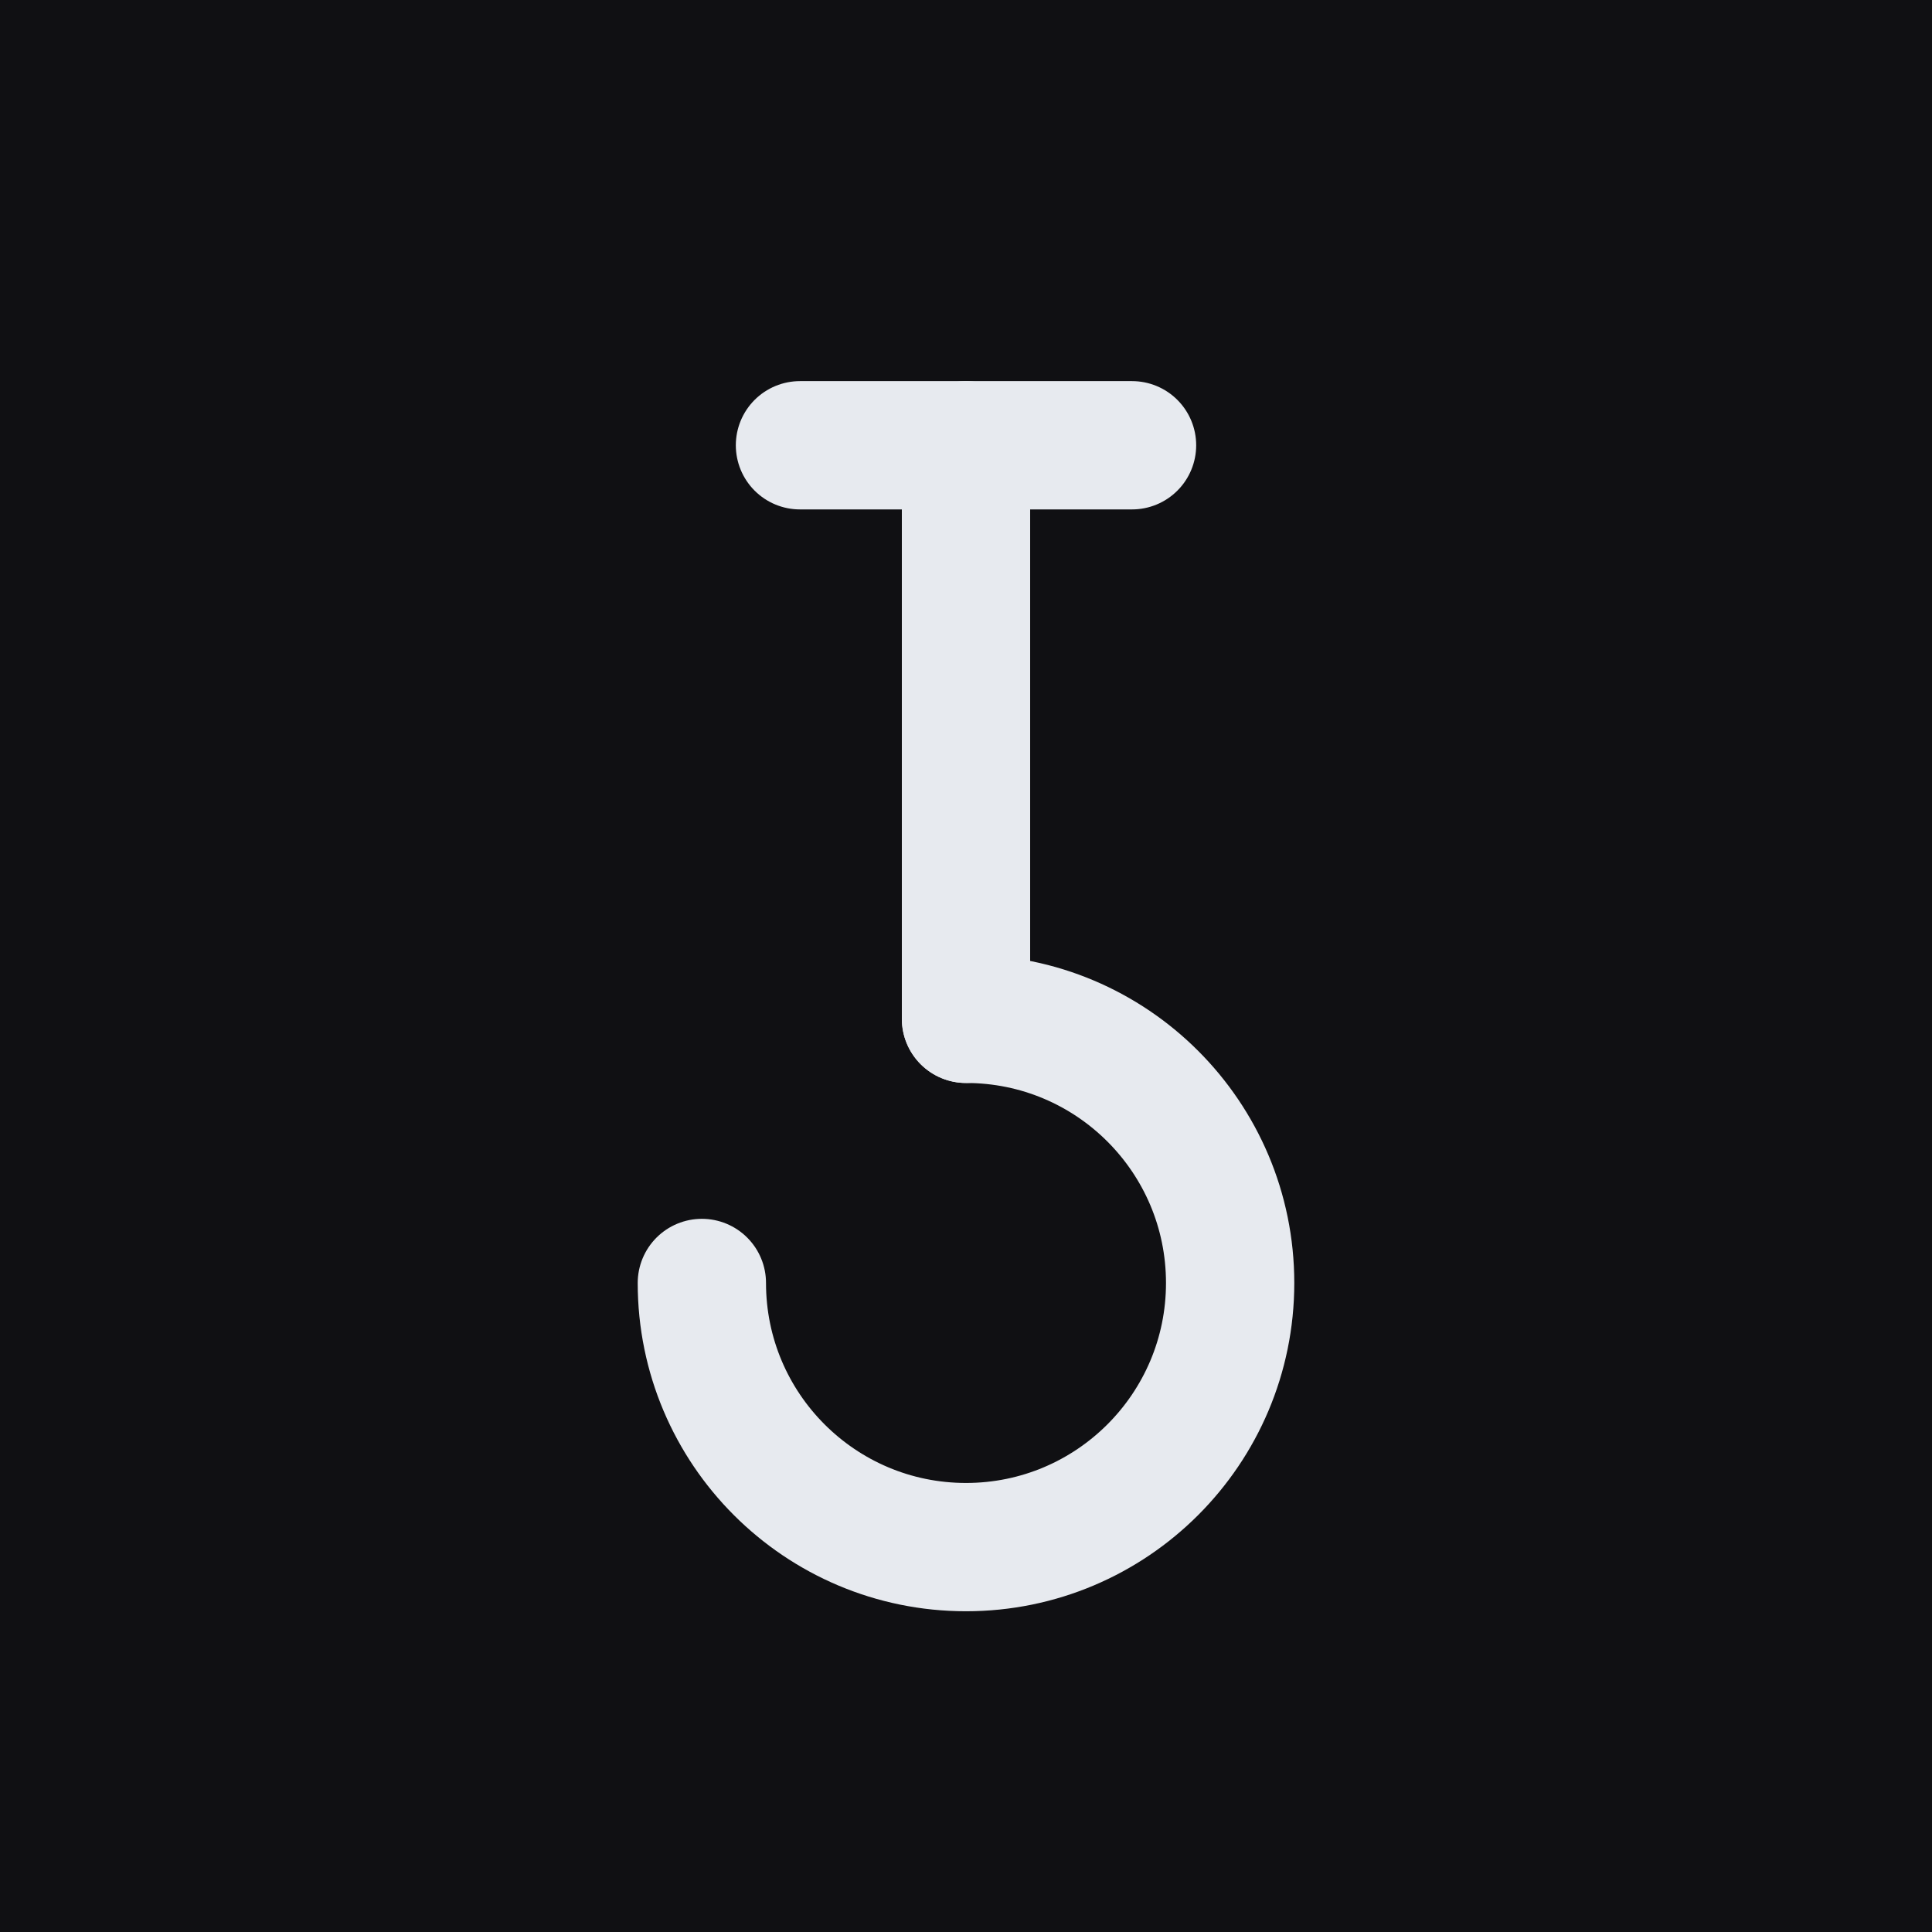
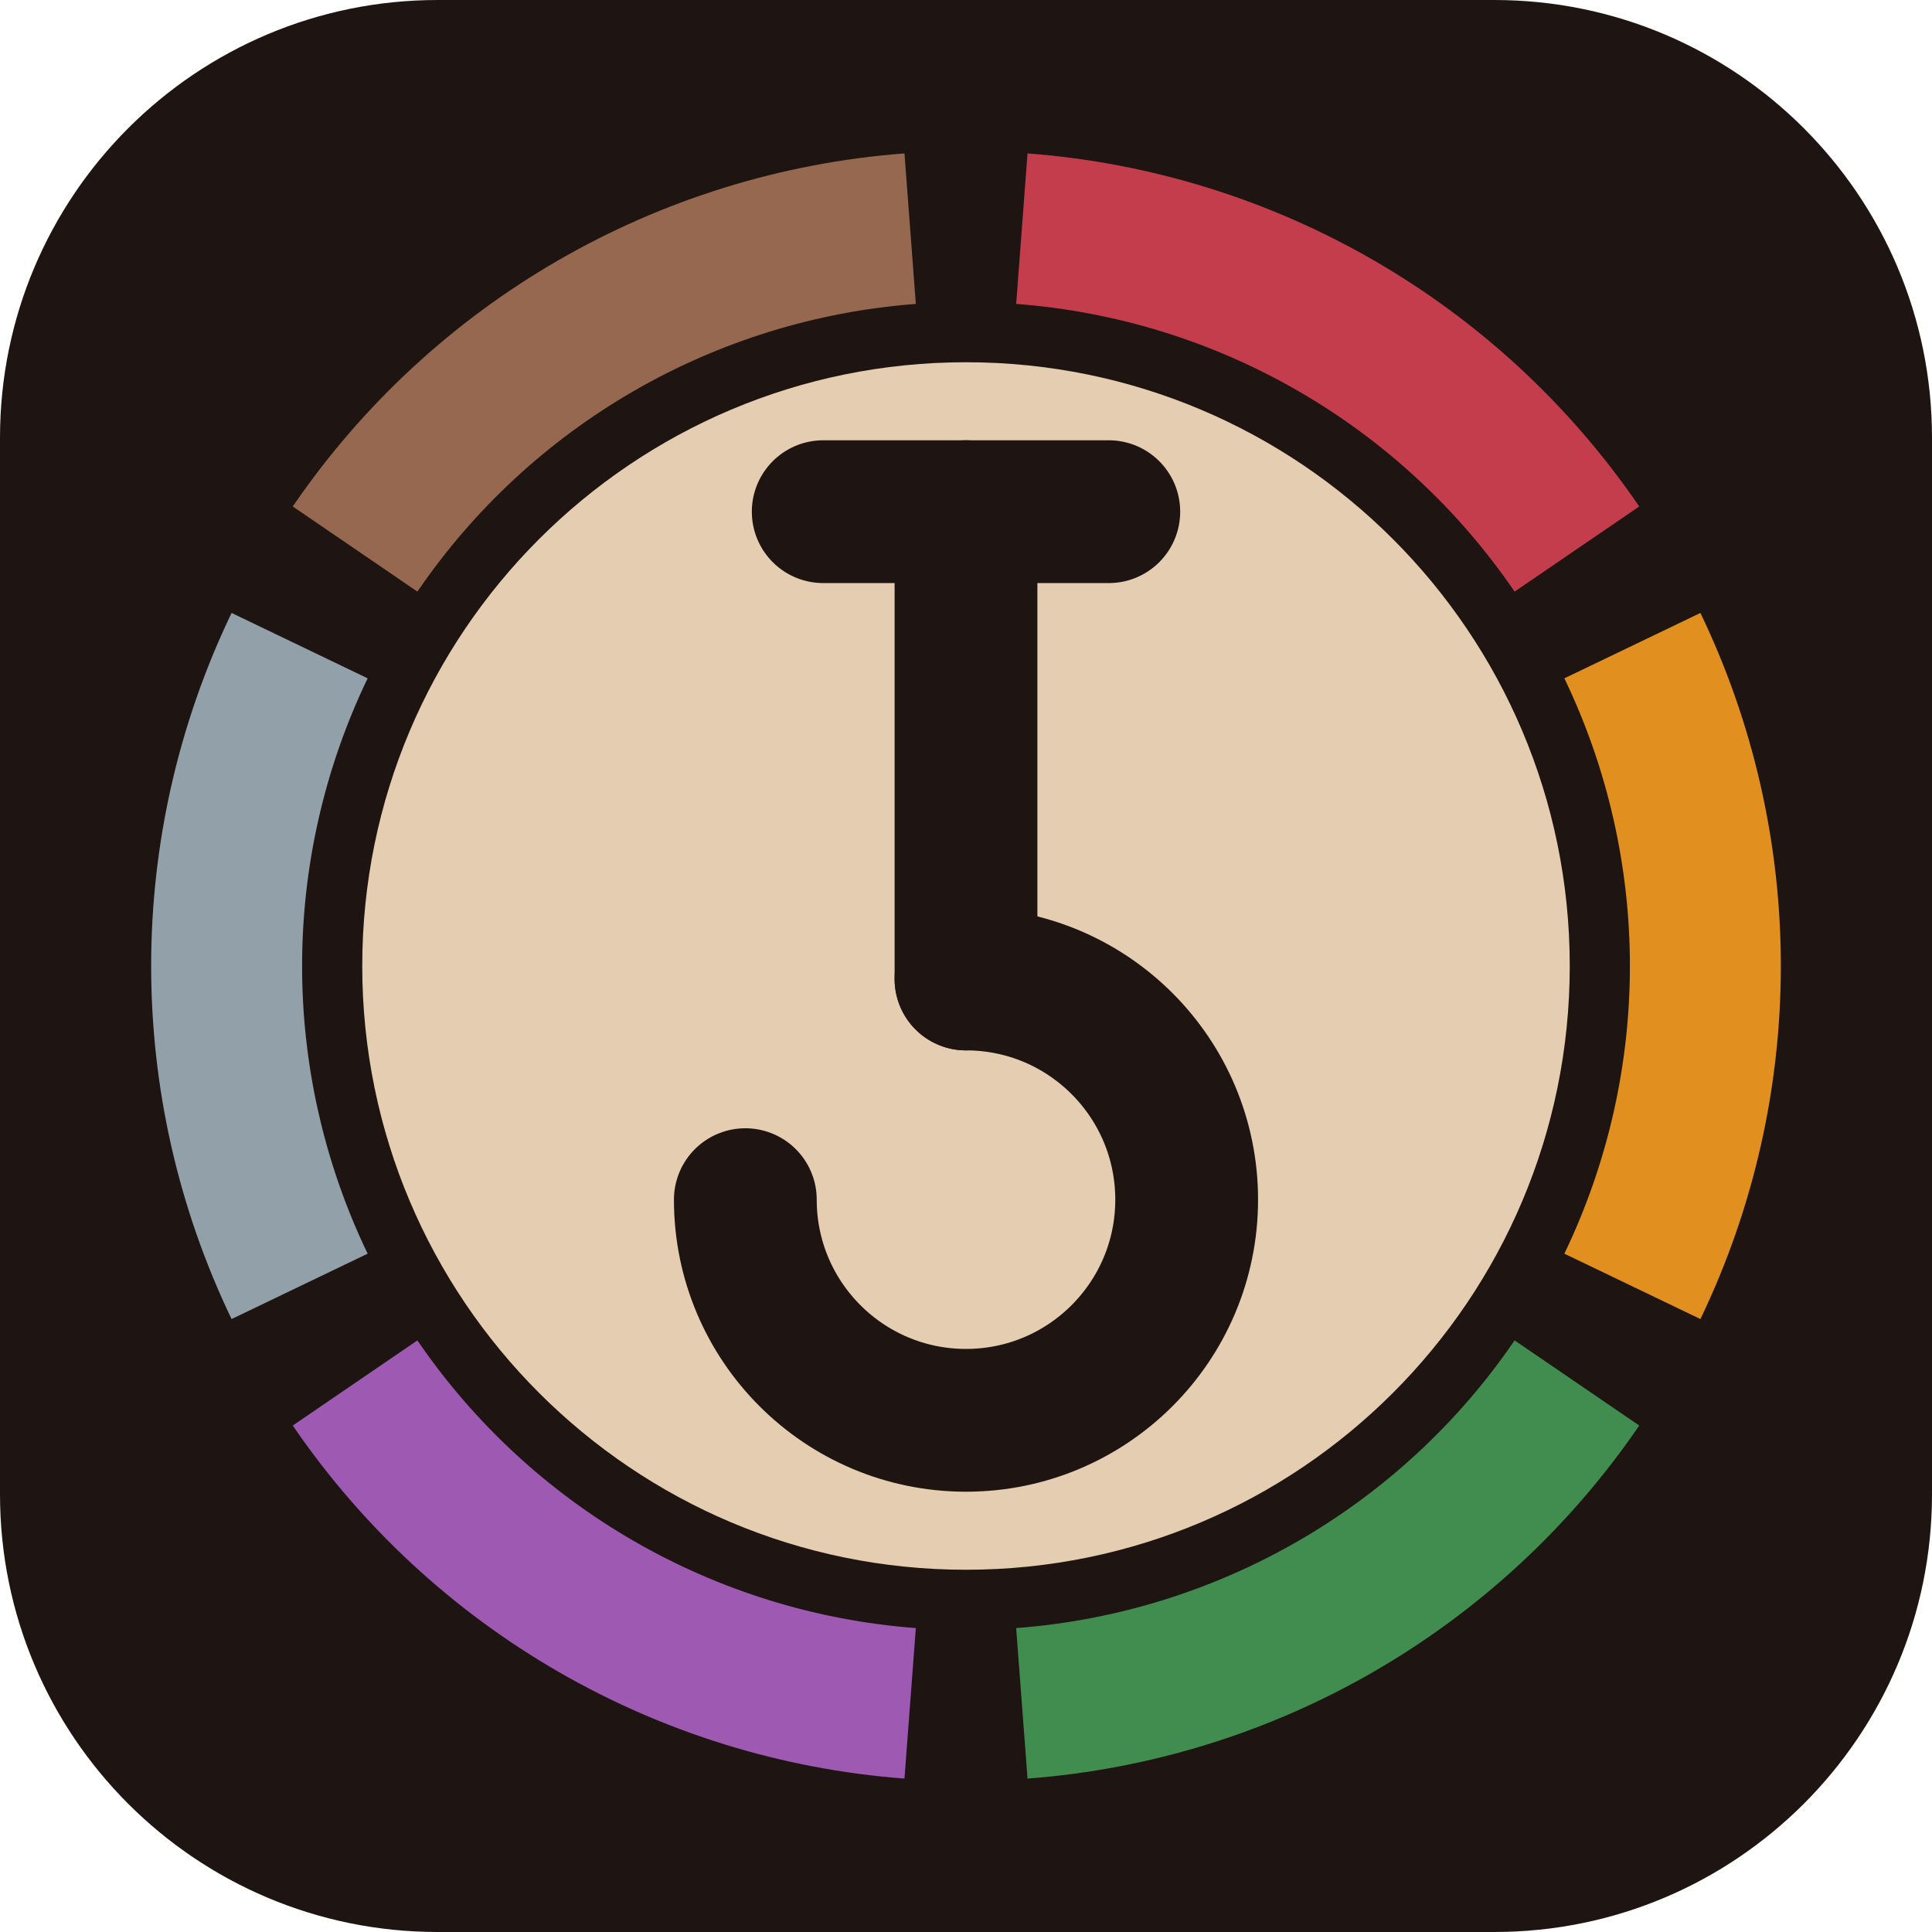
<svg xmlns="http://www.w3.org/2000/svg" viewBox="0 0 512 512">
-   <rect width="512" height="512" fill="#101013" />
-   <g fill="none" stroke="#e7eaef" stroke-width="34" stroke-linecap="round" stroke-linejoin="round">
-     <path d="M256 118 v152" />
-     <path d="M256 270 a70 70 0 1 1 -70 70" />
-     <path d="M212 118 h88" />
+   <rect width="512" height="512" rx="116" fill="#1e1512" />
+   <g>
+     <path d="M270.8 60.6A196 196 0 0 1 417.9 145.5" stroke="#c43d4d" stroke-width="40" fill="none" />
+     <path d="M432.6 171.1A196 196 0 0 1 432.6 340.9" stroke="#e1901f" stroke-width="40" fill="none" />
+     <path d="M417.9 366.5A196 196 0 0 1 270.8 451.4" stroke="#418d50" stroke-width="40" fill="none" />
+     <path d="M241.2 451.4A196 196 0 0 1 94.1 366.5" stroke="#9e59b3" stroke-width="40" fill="none" />
+     <path d="M79.4 340.9A196 196 0 0 1 79.4 171.1" stroke="#92a1a9" stroke-width="40" fill="none" />
+     <path d="M94.1 145.5A196 196 0 0 1 241.2 60.6" stroke="#96684f" stroke-width="40" fill="none" />
+   </g>
+   <circle cx="256" cy="256" r="160" fill="#e4cdb1" />
+   <g fill="none" stroke="#1e1512" stroke-width="44" stroke-linecap="round" stroke-linejoin="round" transform="translate(256 256) scale(0.86) translate(-256 -260)">
+     <path d="M256 120v144" />
+     <path d="M256 264a68 68 0 1 1-68 68" />
+     <path d="M212 120h88" />
  </g>
</svg>
